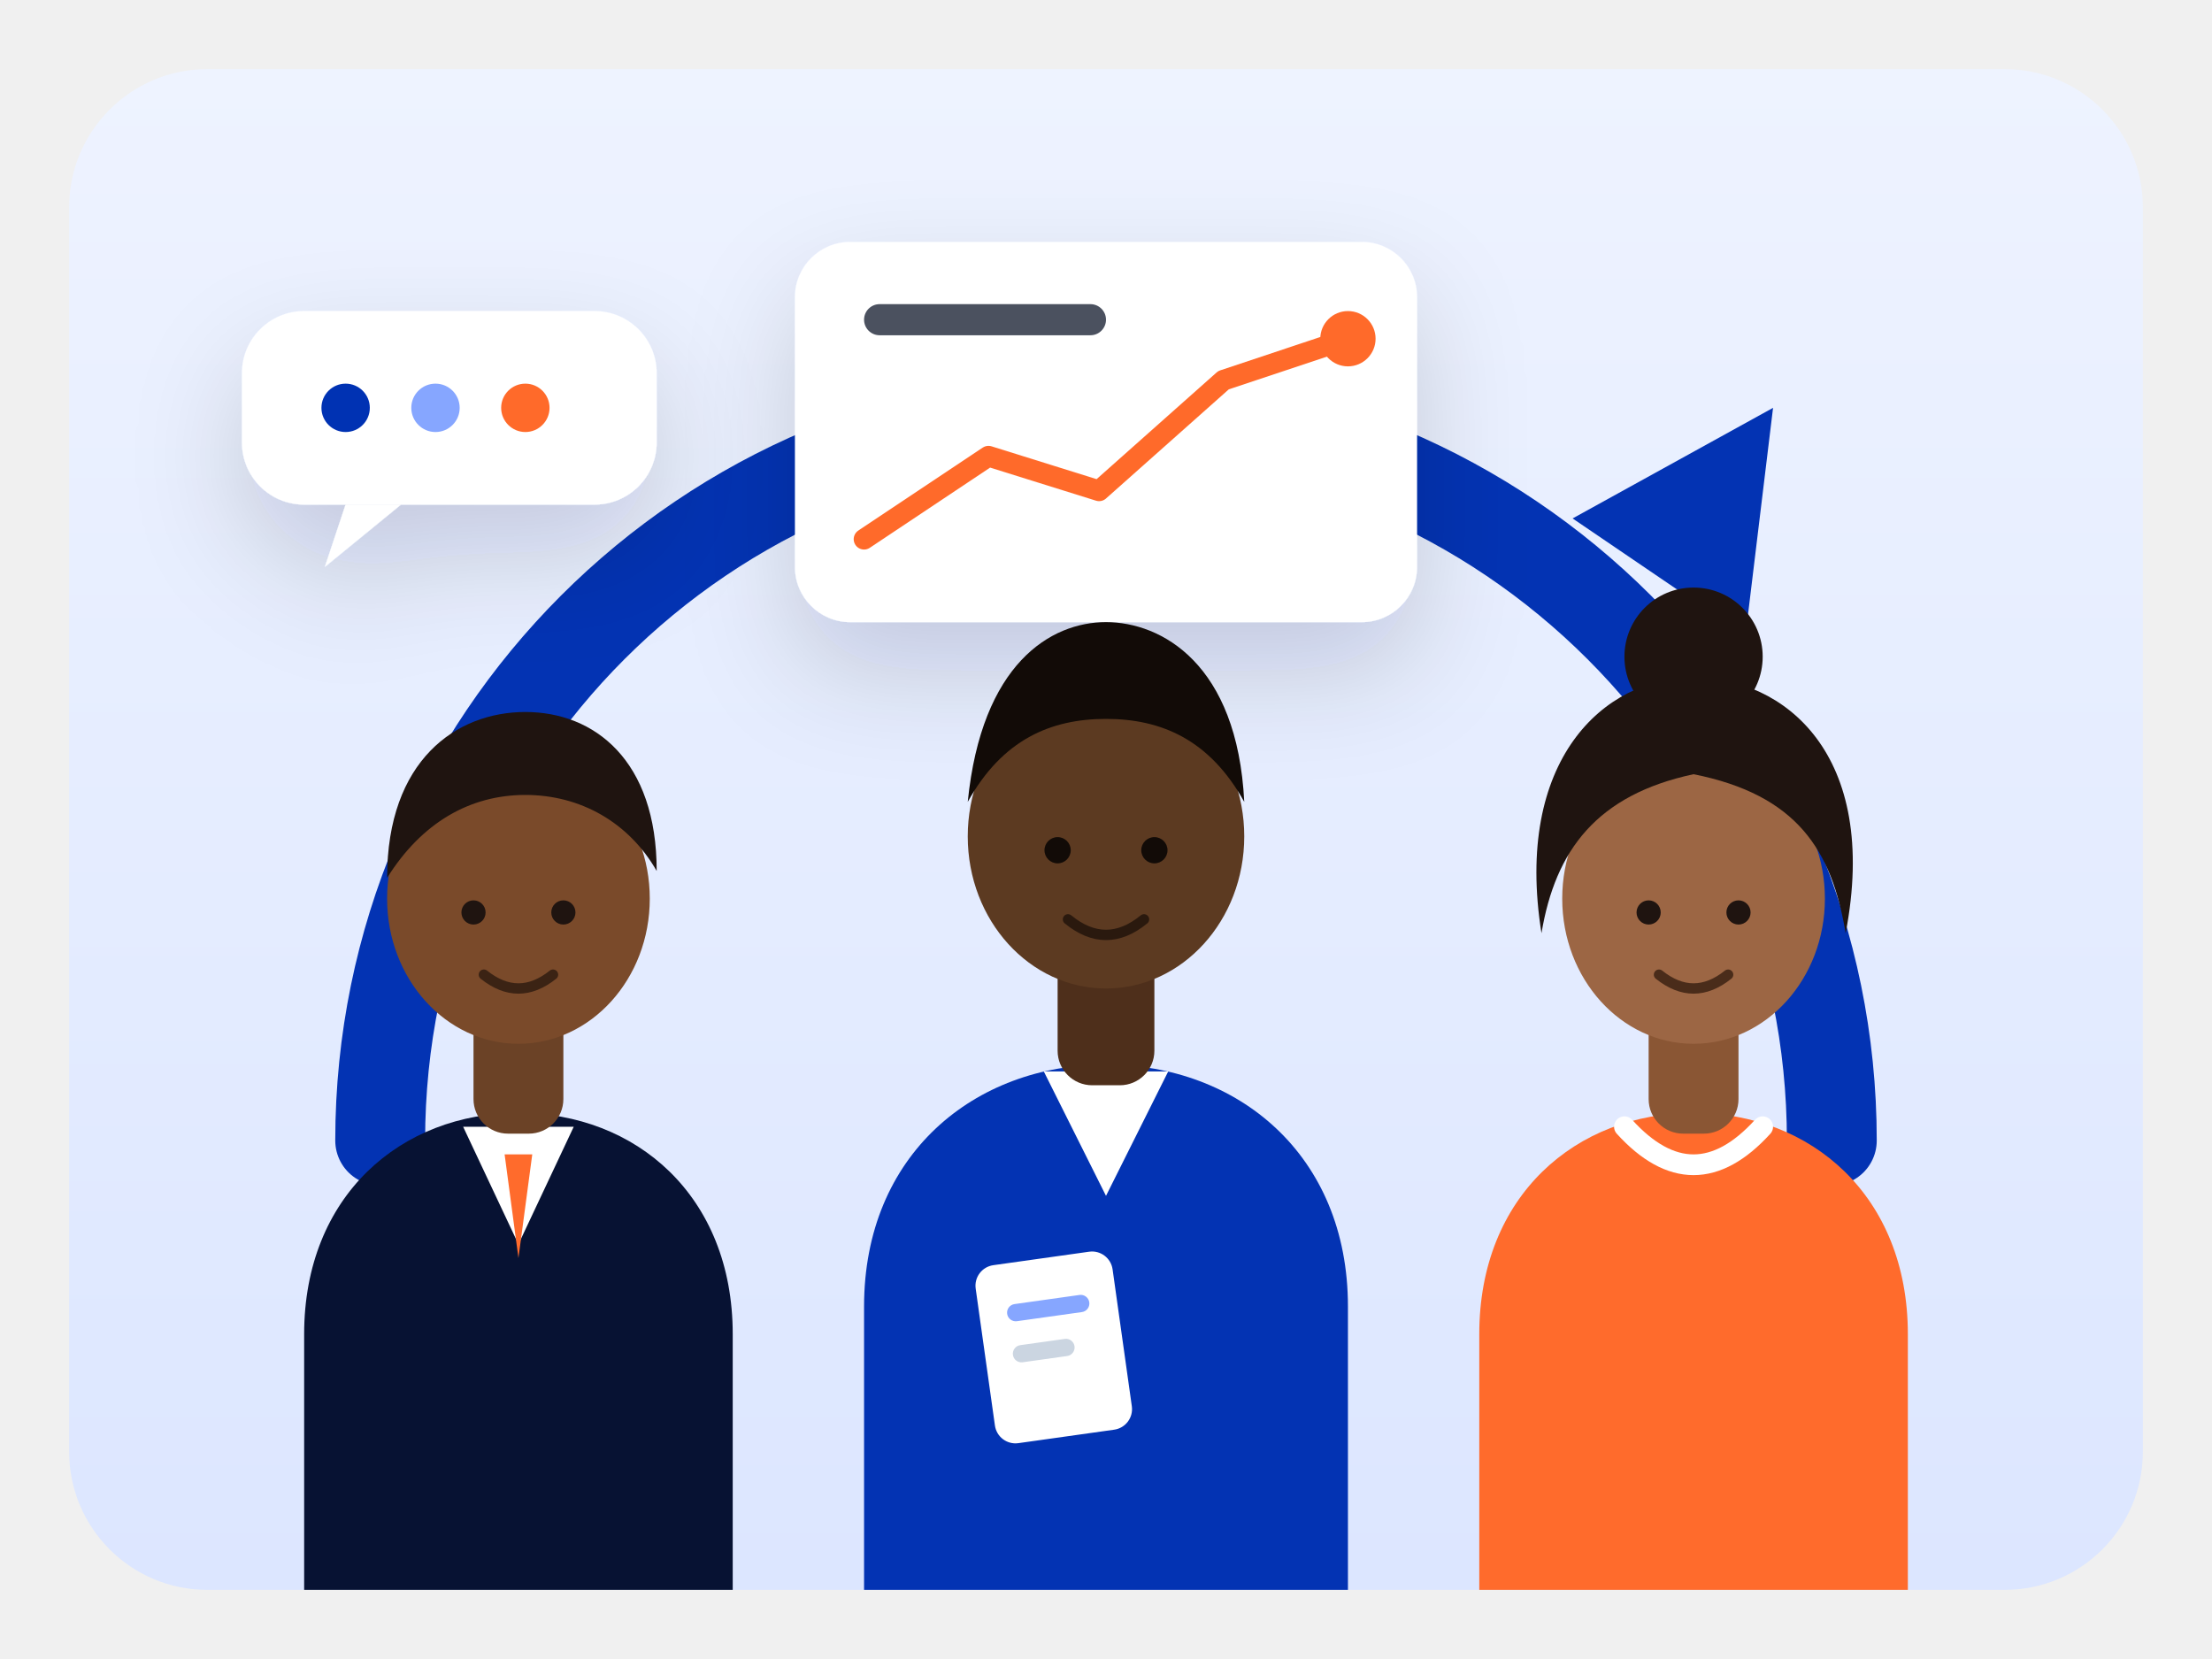
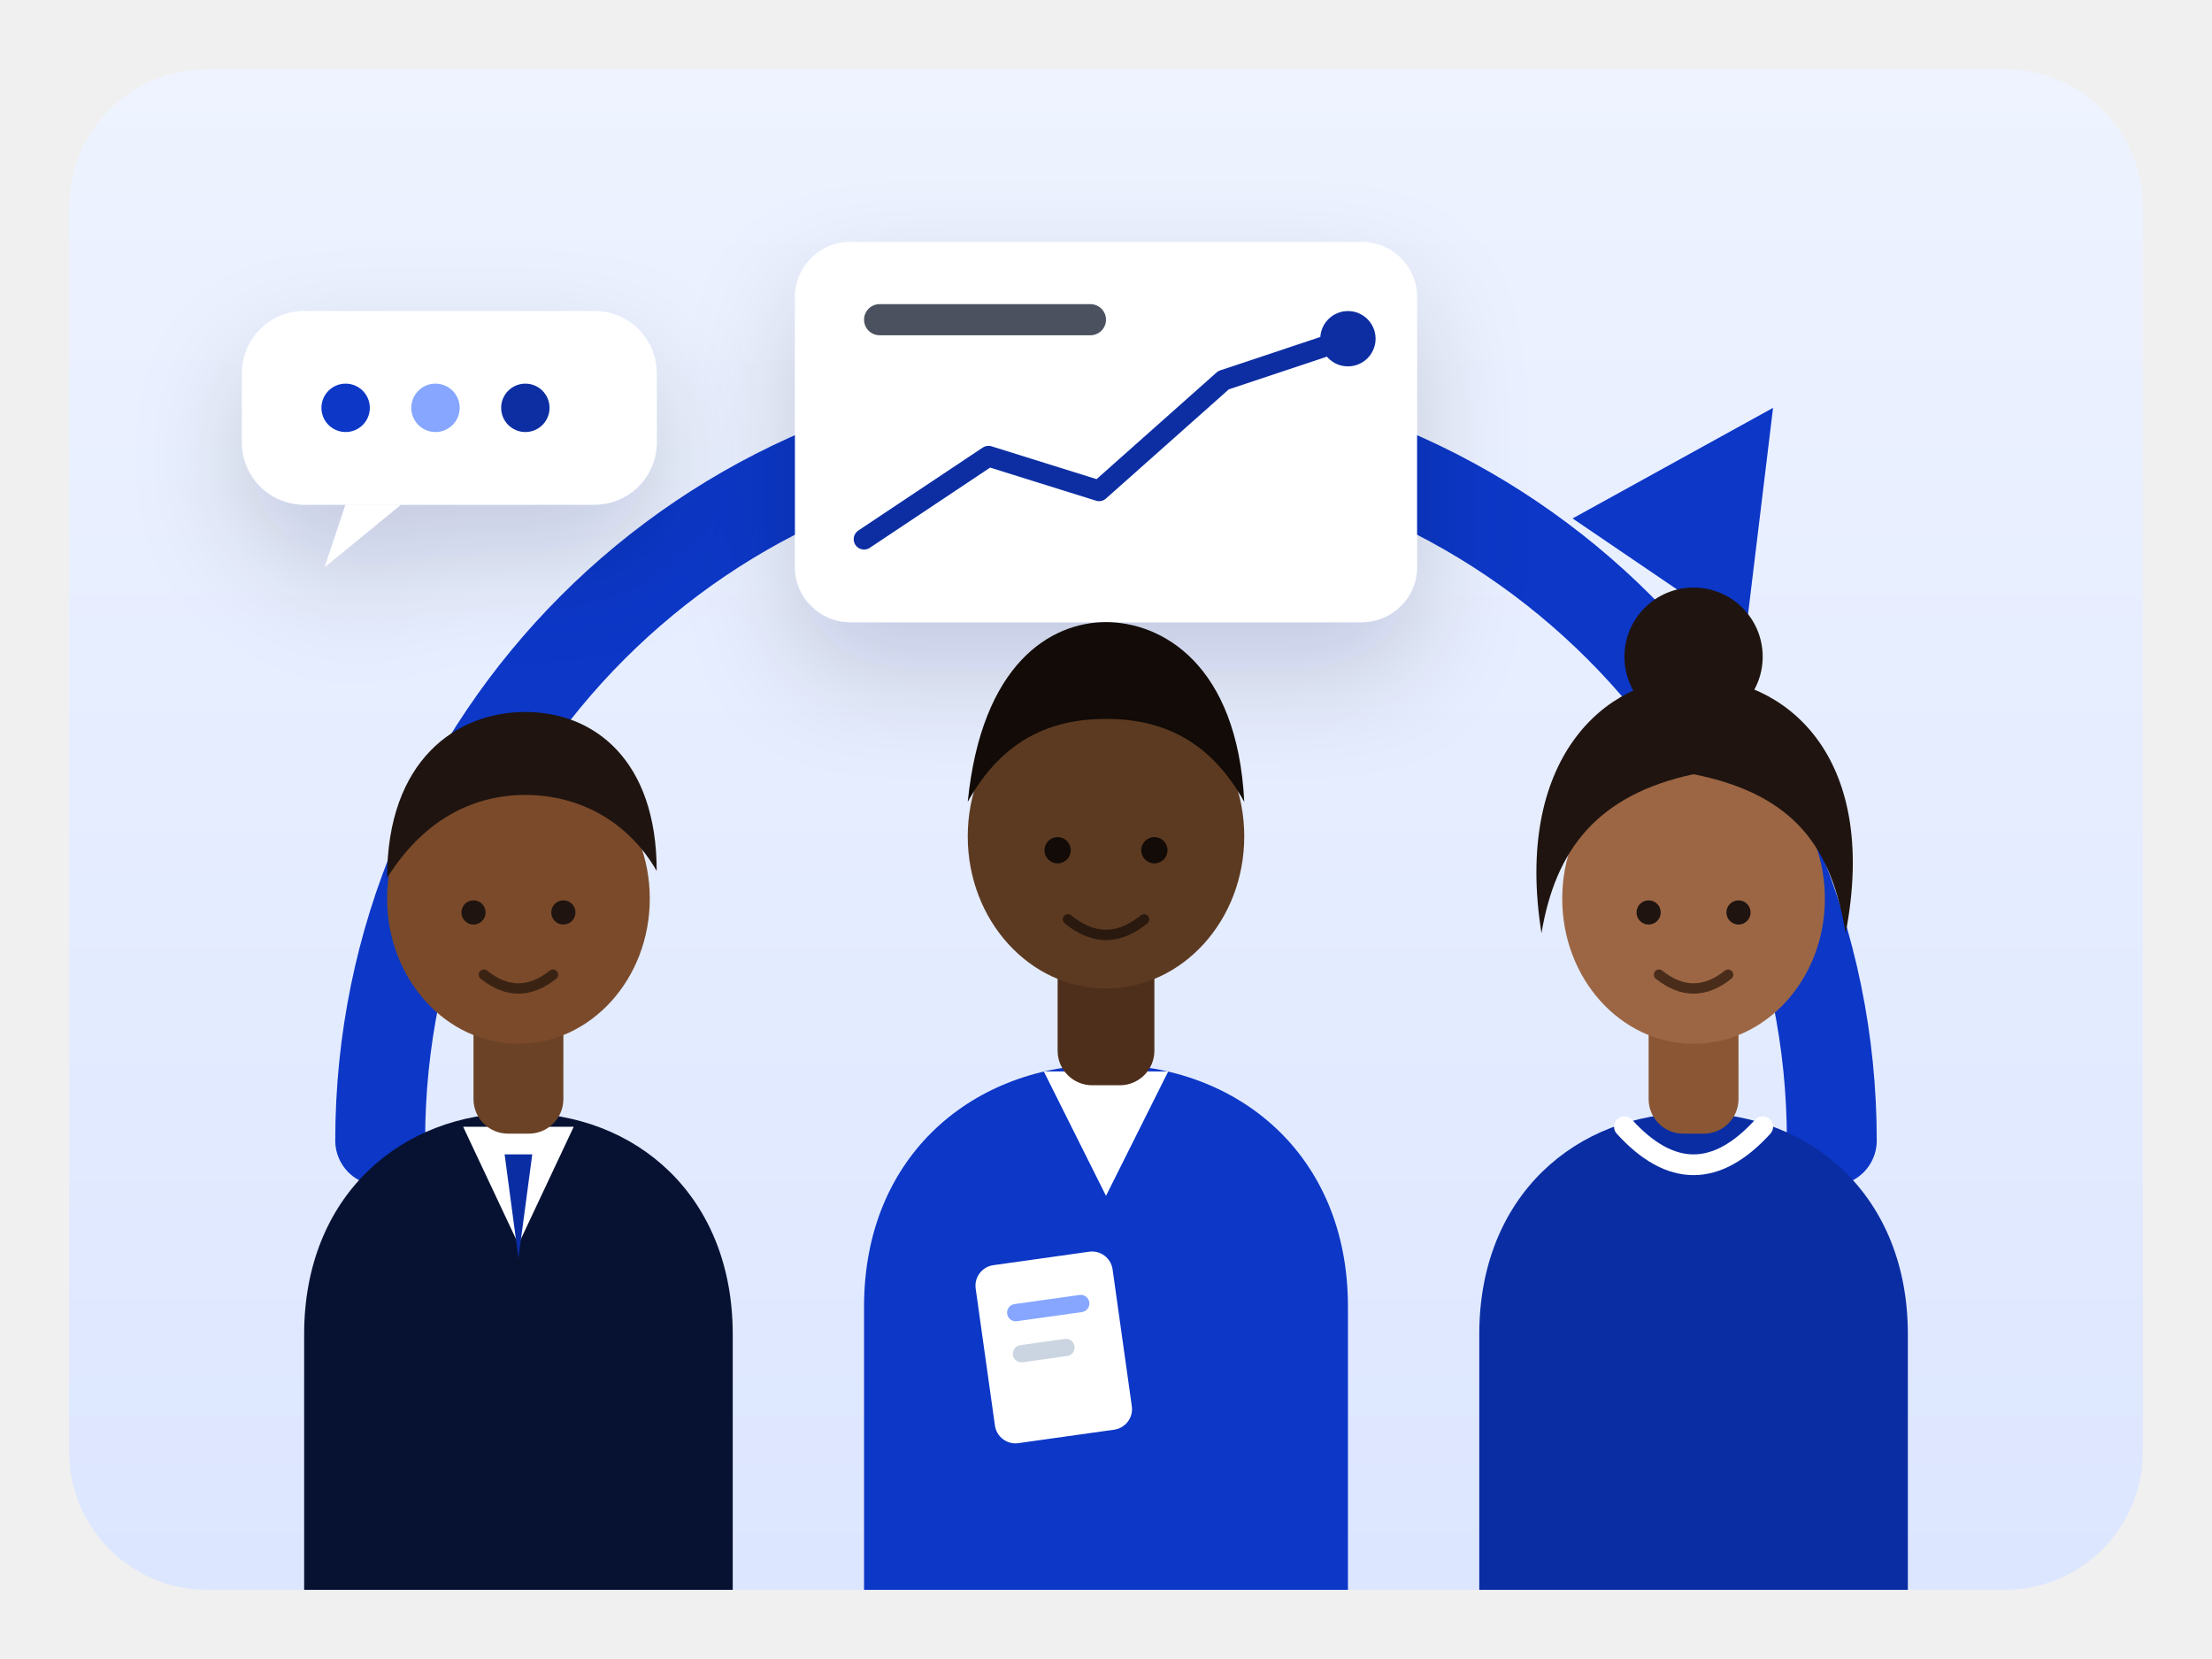
<svg xmlns="http://www.w3.org/2000/svg" viewBox="0 0 640 480" role="img" aria-labelledby="t">
  <defs>
    <filter id="s" x="-50%" y="-50%" width="200%" height="220%">
      <feDropShadow dx="0" dy="14" stdDeviation="16" flood-color="#071233" flood-opacity="0.16" />
    </filter>
    <linearGradient id="bg" x1="0" y1="0" x2="0" y2="1">
      <stop offset="0" stop-color="#EEF3FF" />
      <stop offset="1" stop-color="#DCE6FF" />
    </linearGradient>
  </defs>
  <rect x="20" y="20" width="600" height="440" rx="40" fill="url(#bg)" />
-   <path d="M110 330a210 210 0 0 1 420 0" fill="none" stroke="#0333B3" stroke-width="26" stroke-linecap="round" />
-   <path d="M455 150l58 -32-8 66z" fill="#0333B3" />
+   <path d="M110 330a210 210 0 0 1 420 0" fill="none" stroke="#0C37C7" stroke-width="26" stroke-linecap="round" />
+   <path d="M455 150l58 -32-8 66z" fill="#0C37C7" />
  <g transform="translate(230 70)" filter="url(#s)">
    <rect width="180" height="110" rx="16" fill="#fff" />
-     <polyline points="20,86 56,62 88,72 124,40 160,28" fill="none" stroke="#FF6B2C" stroke-width="6" stroke-linecap="round" stroke-linejoin="round" />
-     <circle cx="160" cy="28" r="8" fill="#FF6B2C" />
+     <polyline points="20,86 56,62 88,72 124,40 160,28" fill="none" stroke="#0A2DA3" stroke-width="6" stroke-linecap="round" stroke-linejoin="round" />
+     <circle cx="160" cy="28" r="8" fill="#0A2DA3" />
    <rect x="20" y="18" width="70" height="9" rx="4.5" fill="#0F172A" opacity="0.75" />
  </g>
  <g transform="translate(150 230)">
    <path d="M-62 230v-74c0-40 28-64 62-64s62 24 62 64v74z" fill="#071233" />
    <path d="M-16 96l16 34 16-34z" fill="#fff" />
-     <path d="M-4 104l4 30 4-30z" fill="#FF6B2C" />
+     <path d="M-4 104l4 30 4-30z" fill="#0A2DA3" />
    <rect x="-13" y="58" width="26" height="40" rx="10" fill="#6B4226" />
    <ellipse cx="0" cy="30" rx="38" ry="42" fill="#7A4A2A" />
    <path d="M-38 24c0-34 20-48 40-48s38 14 38 46c-8-14-22-22-38-22s-30 8-40 24z" fill="#1F1410" />
    <circle cx="-13" cy="34" r="3.5" fill="#1F1410" />
    <circle cx="13" cy="34" r="3.5" fill="#1F1410" />
    <path d="M-10 52q10 8 20 0" fill="none" stroke="#3B2314" stroke-width="3" stroke-linecap="round" />
  </g>
  <g transform="translate(490 230)">
-     <path d="M-62 230v-74c0-40 28-64 62-64s62 24 62 64v74z" fill="#FF6B2C" />
+     <path d="M-62 230v-74c0-40 28-64 62-64s62 24 62 64v74z" fill="#0A2DA3" />
    <path d="M-20 96q20 22 40 0" fill="none" stroke="#fff" stroke-width="6" stroke-linecap="round" />
    <rect x="-13" y="58" width="26" height="40" rx="10" fill="#8A5634" />
    <ellipse cx="0" cy="30" rx="38" ry="42" fill="#9C6644" />
    <path d="M-44 40c-8-50 18-74 44-74s54 22 44 74c-4-24-14-40-44-46-28 6-40 22-44 46z" fill="#1F1410" />
    <circle cx="0" cy="-40" r="20" fill="#1F1410" />
    <circle cx="-13" cy="34" r="3.5" fill="#1F1410" />
    <circle cx="13" cy="34" r="3.5" fill="#1F1410" />
    <path d="M-10 52q10 8 20 0" fill="none" stroke="#4A2C1A" stroke-width="3" stroke-linecap="round" />
  </g>
  <g transform="translate(320 210)">
-     <path d="M-70 250v-82c0-44 32-70 70-70s70 26 70 70v82z" fill="#0333B3" />
+     <path d="M-70 250v-82c0-44 32-70 70-70s70 26 70 70v82z" fill="#0C37C7" />
    <path d="M-18 100l18 36 18-36z" fill="#fff" />
    <rect x="-14" y="62" width="28" height="42" rx="10" fill="#4E2F1B" />
    <ellipse cx="0" cy="32" rx="40" ry="44" fill="#5C3A21" />
    <path d="M-40 22c4-40 24-52 40-52s38 12 40 52c-10-18-24-24-40-24s-30 6-40 24z" fill="#120B07" />
    <circle cx="-14" cy="36" r="3.8" fill="#120B07" />
    <circle cx="14" cy="36" r="3.8" fill="#120B07" />
    <path d="M-11 56q11 9 22 0" fill="none" stroke="#2A190E" stroke-width="3" stroke-linecap="round" />
    <rect x="-60" y="150" width="40" height="52" rx="6" fill="#fff" transform="rotate(-8)" />
    <rect x="-52" y="162" width="24" height="5" rx="2.5" fill="#86A6FF" transform="rotate(-8)" />
    <rect x="-52" y="174" width="18" height="5" rx="2.5" fill="#CBD5E1" transform="rotate(-8)" />
  </g>
  <g transform="translate(70 90)" filter="url(#s)">
    <rect width="120" height="56" rx="18" fill="#fff" />
    <path d="M30 56l-6 18 22-18z" fill="#fff" />
-     <circle cx="30" cy="28" r="7" fill="#0333B3" />
+     <circle cx="30" cy="28" r="7" fill="#0C37C7" />
    <circle cx="56" cy="28" r="7" fill="#86A6FF" />
-     <circle cx="82" cy="28" r="7" fill="#FF6B2C" />
+     <circle cx="82" cy="28" r="7" fill="#0A2DA3" />
  </g>
</svg>
